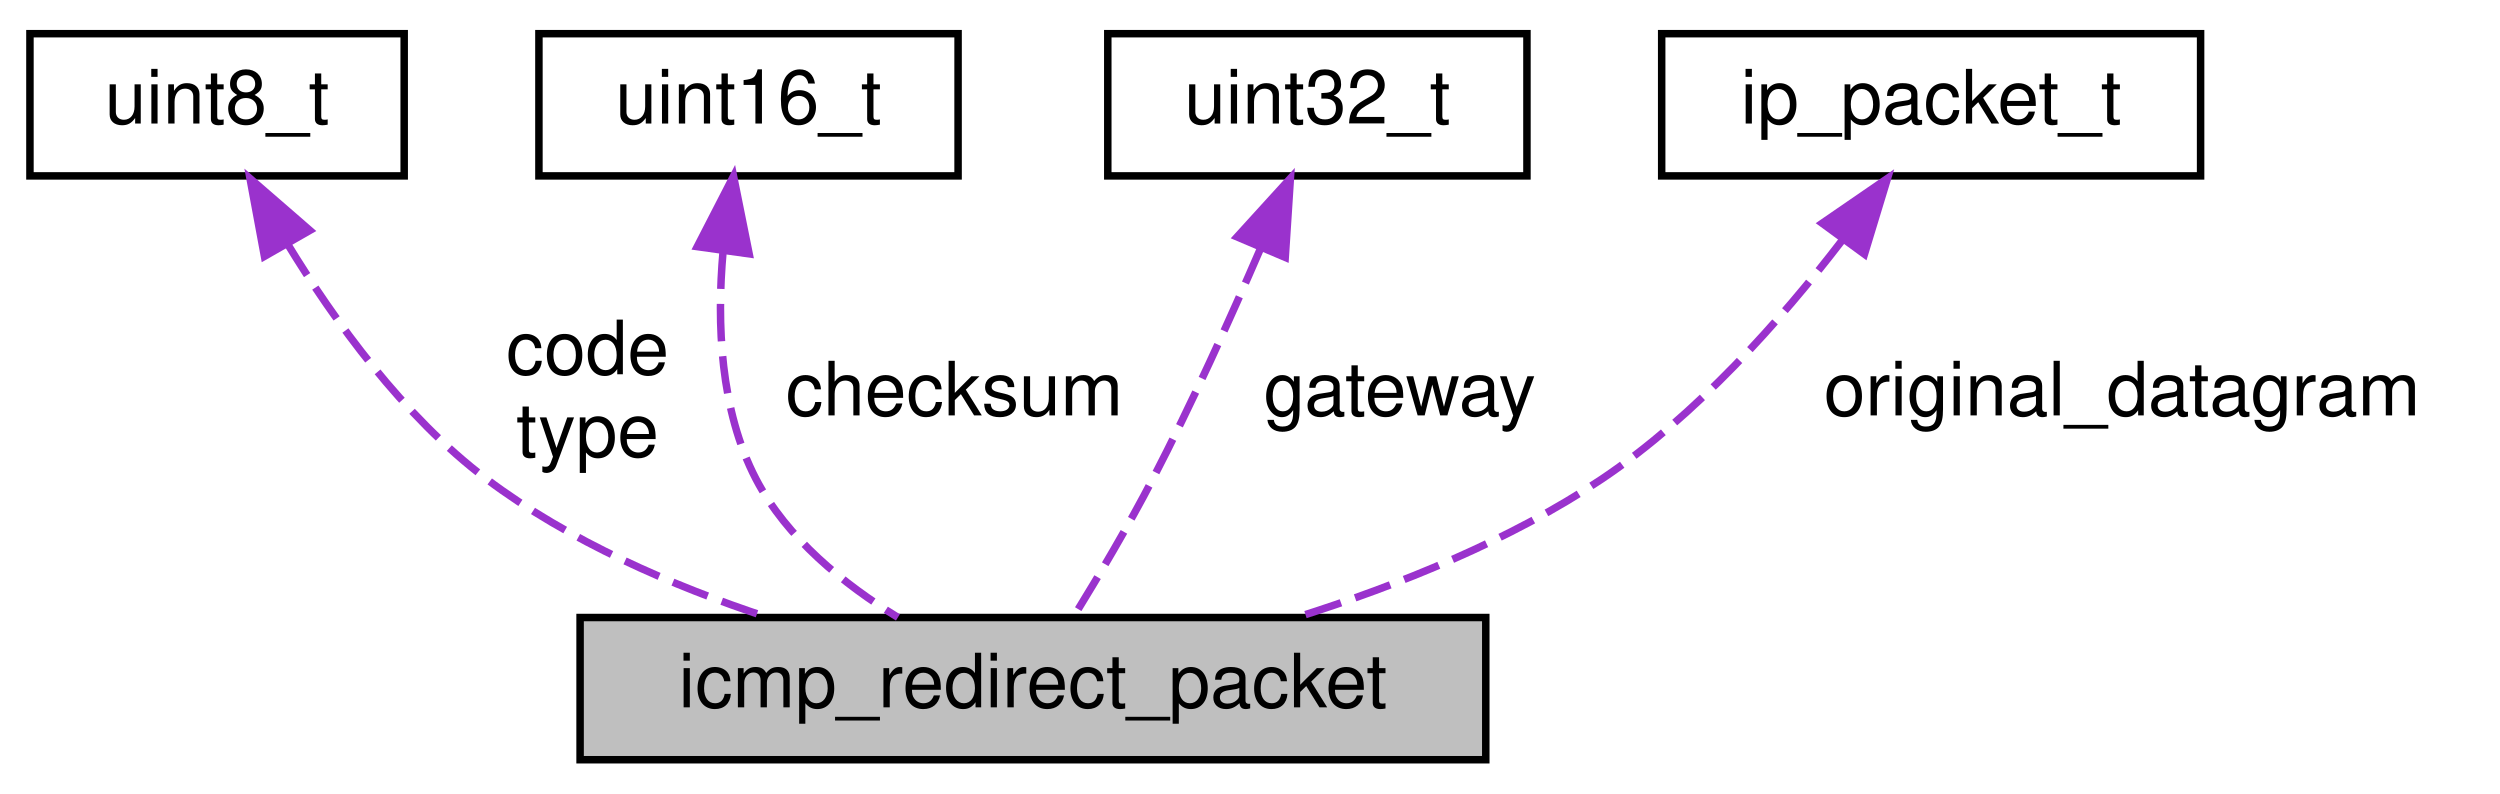
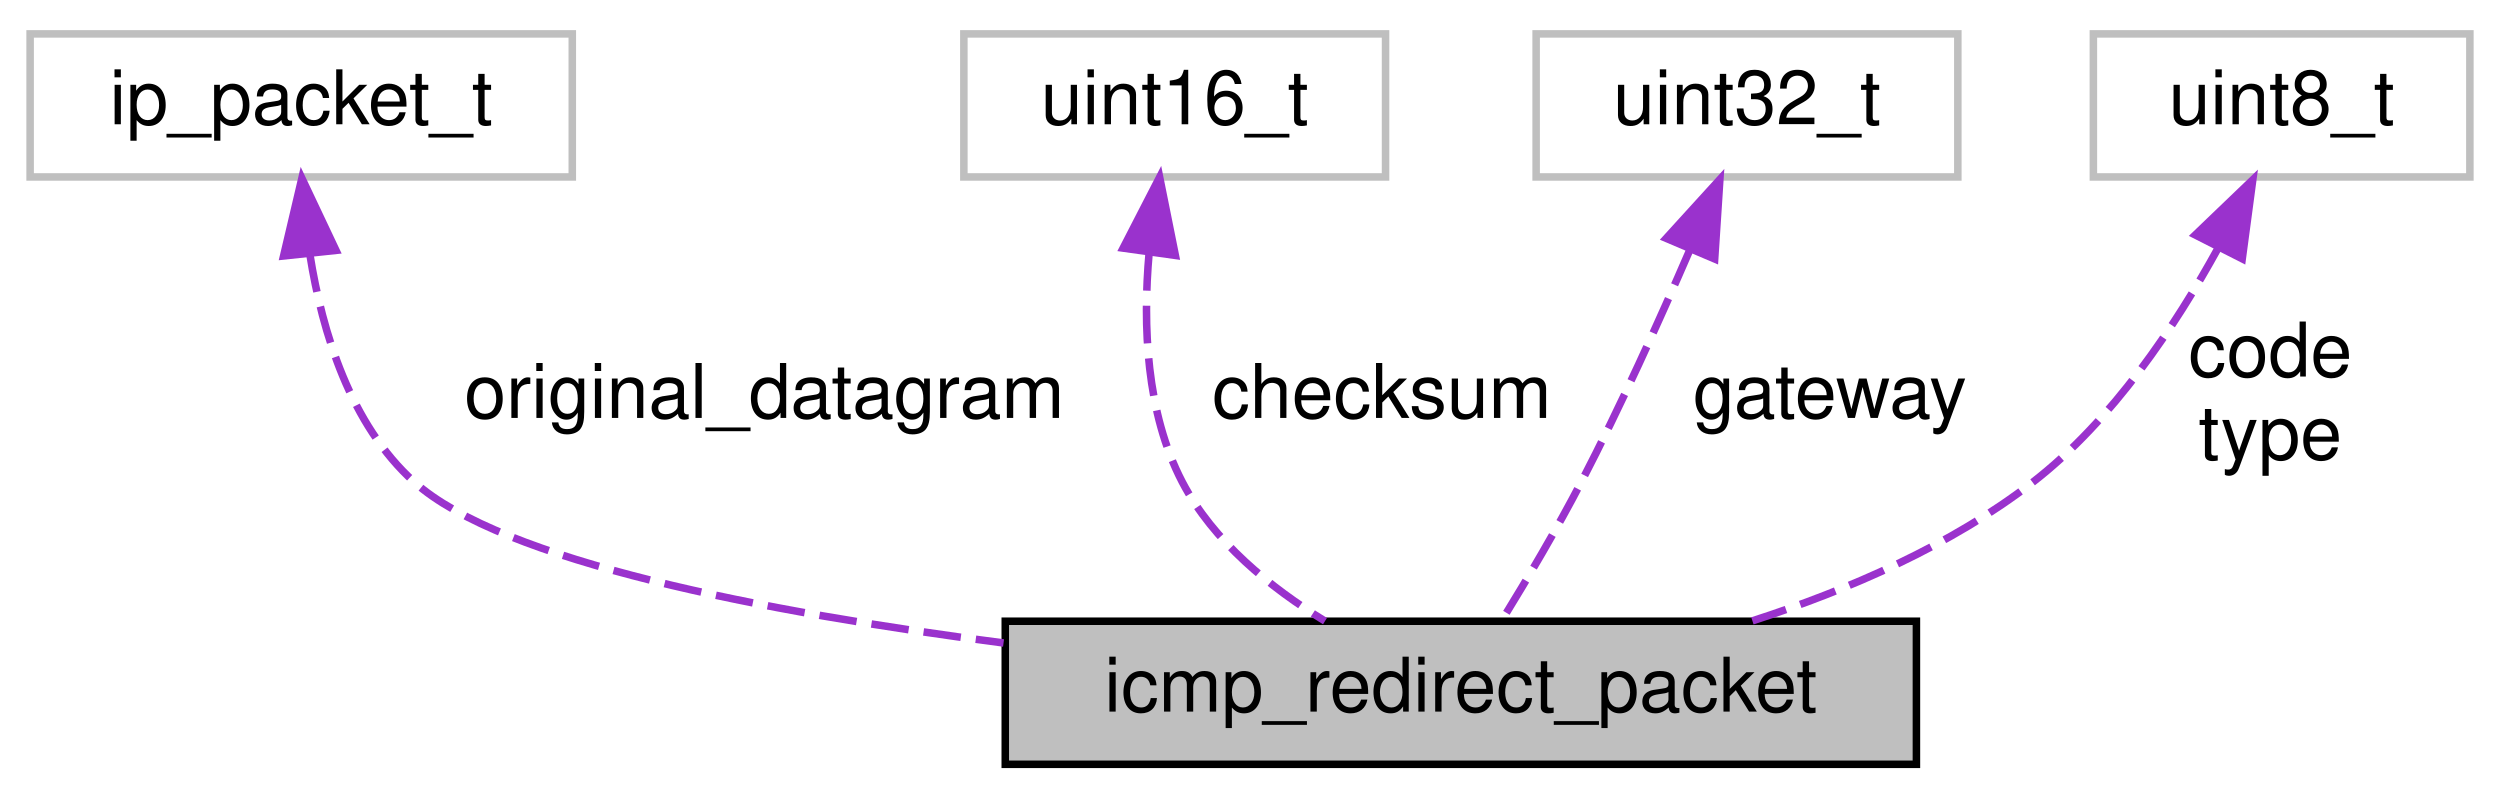
- <svg xmlns="http://www.w3.org/2000/svg" xmlns:xlink="http://www.w3.org/1999/xlink" width="334pt" height="106pt" viewBox="0.00 0.00 334.00 106.00">
+ <svg xmlns="http://www.w3.org/2000/svg" xmlns:xlink="http://www.w3.org/1999/xlink" width="332pt" height="106pt" viewBox="0.00 0.00 332.00 106.00">
  <g id="graph0" class="graph" transform="scale(1 1) rotate(0) translate(4 102)">
    <g id="node1" class="node">
      <g id="a_node1">
        <a xlink:title=" ">
-           <polygon fill="#bfbfbf" stroke="black" points="73.5,-0.5 73.5,-19.5 194.5,-19.5 194.5,-0.5 73.5,-0.5" />
-           <text text-anchor="middle" x="134" y="-7.5" font-family="Helvetica,sans-Serif" font-size="10.00">icmp_redirect_packet</text>
+           <polygon fill="#bfbfbf" stroke="black" points="129.5,-0.5 129.5,-19.5 250.5,-19.5 250.5,-0.5 129.5,-0.5" />
+           <text text-anchor="middle" x="190" y="-7.5" font-family="Helvetica,sans-Serif" font-size="10.00">icmp_redirect_packet</text>
        </a>
      </g>
    </g>
    <g id="node2" class="node">
      <g id="a_node2">
        <a xlink:title=" ">
-           <polygon fill="none" stroke="black" points="0,-78.5 0,-97.5 50,-97.5 50,-78.5 0,-78.5" />
-           <text text-anchor="middle" x="25" y="-85.5" font-family="Helvetica,sans-Serif" font-size="10.00">uint8_t</text>
+           <polygon fill="none" stroke="#bfbfbf" points="0,-78.5 0,-97.5 72,-97.5 72,-78.5 0,-78.5" />
+           <text text-anchor="middle" x="36" y="-85.5" font-family="Helvetica,sans-Serif" font-size="10.00">ip_packet_t</text>
        </a>
      </g>
    </g>
    <g id="edge1" class="edge">
-       <path fill="none" stroke="#9a32cd" stroke-dasharray="5,2" d="M34.37,-69.48C40.69,-59.09 49.9,-46.37 61,-38 72.01,-29.71 85.83,-23.73 98.48,-19.55" />
-       <polygon fill="#9a32cd" stroke="#9a32cd" points="31.33,-67.75 29.4,-78.16 37.4,-71.22 31.33,-67.75" />
-       <text text-anchor="middle" x="74.5" y="-52" font-family="Helvetica,sans-Serif" font-size="10.00"> code</text>
-       <text text-anchor="middle" x="74.5" y="-41" font-family="Helvetica,sans-Serif" font-size="10.00">type</text>
+       <path fill="none" stroke="#9a32cd" stroke-dasharray="5,2" d="M37.16,-68.16C38.8,-57.83 42.55,-45.6 51,-38 62.69,-27.48 97.44,-20.73 129.27,-16.61" />
+       <polygon fill="#9a32cd" stroke="#9a32cd" points="33.66,-68.01 36.09,-78.33 40.62,-68.75 33.66,-68.01" />
+       <text text-anchor="middle" x="97.5" y="-46.5" font-family="Helvetica,sans-Serif" font-size="10.00"> original_datagram</text>
    </g>
    <g id="node3" class="node">
      <g id="a_node3">
        <a xlink:title=" ">
-           <polygon fill="none" stroke="black" points="68,-78.5 68,-97.5 124,-97.5 124,-78.5 68,-78.5" />
-           <text text-anchor="middle" x="96" y="-85.5" font-family="Helvetica,sans-Serif" font-size="10.00">uint16_t</text>
+           <polygon fill="none" stroke="#bfbfbf" points="124,-78.5 124,-97.5 180,-97.5 180,-78.5 124,-78.5" />
+           <text text-anchor="middle" x="152" y="-85.5" font-family="Helvetica,sans-Serif" font-size="10.00">uint16_t</text>
        </a>
      </g>
    </g>
    <g id="edge2" class="edge">
-       <path fill="none" stroke="#9a32cd" stroke-dasharray="5,2" d="M92.6,-68.39C91.75,-58.8 92.2,-47.22 97,-38 101.12,-30.1 108.71,-23.95 115.96,-19.52" />
-       <polygon fill="#9a32cd" stroke="#9a32cd" points="89.15,-69.05 94,-78.47 96.09,-68.08 89.15,-69.05" />
-       <text text-anchor="middle" x="123.5" y="-46.5" font-family="Helvetica,sans-Serif" font-size="10.00"> checksum</text>
+       <path fill="none" stroke="#9a32cd" stroke-dasharray="5,2" d="M148.6,-68.39C147.75,-58.8 148.2,-47.22 153,-38 157.12,-30.1 164.71,-23.95 171.96,-19.52" />
+       <polygon fill="#9a32cd" stroke="#9a32cd" points="145.15,-69.05 150,-78.47 152.09,-68.08 145.15,-69.05" />
+       <text text-anchor="middle" x="179.5" y="-46.5" font-family="Helvetica,sans-Serif" font-size="10.00"> checksum</text>
    </g>
    <g id="node4" class="node">
      <g id="a_node4">
        <a xlink:title=" ">
-           <polygon fill="none" stroke="black" points="144,-78.5 144,-97.5 200,-97.5 200,-78.5 144,-78.5" />
-           <text text-anchor="middle" x="172" y="-85.5" font-family="Helvetica,sans-Serif" font-size="10.00">uint32_t</text>
+           <polygon fill="none" stroke="#bfbfbf" points="200,-78.5 200,-97.5 256,-97.5 256,-78.5 200,-78.5" />
+           <text text-anchor="middle" x="228" y="-85.5" font-family="Helvetica,sans-Serif" font-size="10.00">uint32_t</text>
        </a>
      </g>
    </g>
    <g id="edge3" class="edge">
-       <path fill="none" stroke="#9a32cd" stroke-dasharray="5,2" d="M164.39,-68.76C160.36,-59.44 155.18,-47.98 150,-38 146.79,-31.81 142.79,-25.06 139.59,-19.86" />
-       <polygon fill="#9a32cd" stroke="#9a32cd" points="161.27,-70.35 168.4,-78.18 167.71,-67.61 161.27,-70.35" />
-       <text text-anchor="middle" x="183" y="-46.5" font-family="Helvetica,sans-Serif" font-size="10.00"> gateway</text>
+       <path fill="none" stroke="#9a32cd" stroke-dasharray="5,2" d="M220.39,-68.76C216.36,-59.44 211.18,-47.98 206,-38 202.79,-31.81 198.79,-25.06 195.59,-19.86" />
+       <polygon fill="#9a32cd" stroke="#9a32cd" points="217.27,-70.35 224.4,-78.18 223.71,-67.61 217.27,-70.35" />
+       <text text-anchor="middle" x="239" y="-46.5" font-family="Helvetica,sans-Serif" font-size="10.00"> gateway</text>
    </g>
    <g id="node5" class="node">
      <g id="a_node5">
        <a xlink:title=" ">
-           <polygon fill="none" stroke="black" points="218,-78.5 218,-97.5 290,-97.5 290,-78.5 218,-78.5" />
-           <text text-anchor="middle" x="254" y="-85.5" font-family="Helvetica,sans-Serif" font-size="10.00">ip_packet_t</text>
+           <polygon fill="none" stroke="#bfbfbf" points="274,-78.5 274,-97.5 324,-97.5 324,-78.5 274,-78.5" />
+           <text text-anchor="middle" x="299" y="-85.5" font-family="Helvetica,sans-Serif" font-size="10.00">uint8_t</text>
        </a>
      </g>
    </g>
    <g id="edge4" class="edge">
-       <path fill="none" stroke="#9a32cd" stroke-dasharray="5,2" d="M242.04,-69.8C234.02,-59.36 222.64,-46.47 210,-38 197.79,-29.82 182.8,-23.8 169.38,-19.56" />
-       <polygon fill="#9a32cd" stroke="#9a32cd" points="239.44,-72.17 248.17,-78.17 245.09,-68.04 239.44,-72.17" />
-       <text text-anchor="middle" x="279.5" y="-46.5" font-family="Helvetica,sans-Serif" font-size="10.00"> original_datagram</text>
+       <path fill="none" stroke="#9a32cd" stroke-dasharray="5,2" d="M290.59,-69.1C284.92,-58.75 276.56,-46.19 266,-38 255.16,-29.59 241.48,-23.66 228.72,-19.55" />
+       <polygon fill="#9a32cd" stroke="#9a32cd" points="287.53,-70.8 295.17,-78.13 293.77,-67.63 287.53,-70.8" />
+       <text text-anchor="middle" x="297.5" y="-52" font-family="Helvetica,sans-Serif" font-size="10.00"> code</text>
+       <text text-anchor="middle" x="297.5" y="-41" font-family="Helvetica,sans-Serif" font-size="10.00">type</text>
    </g>
  </g>
</svg>
